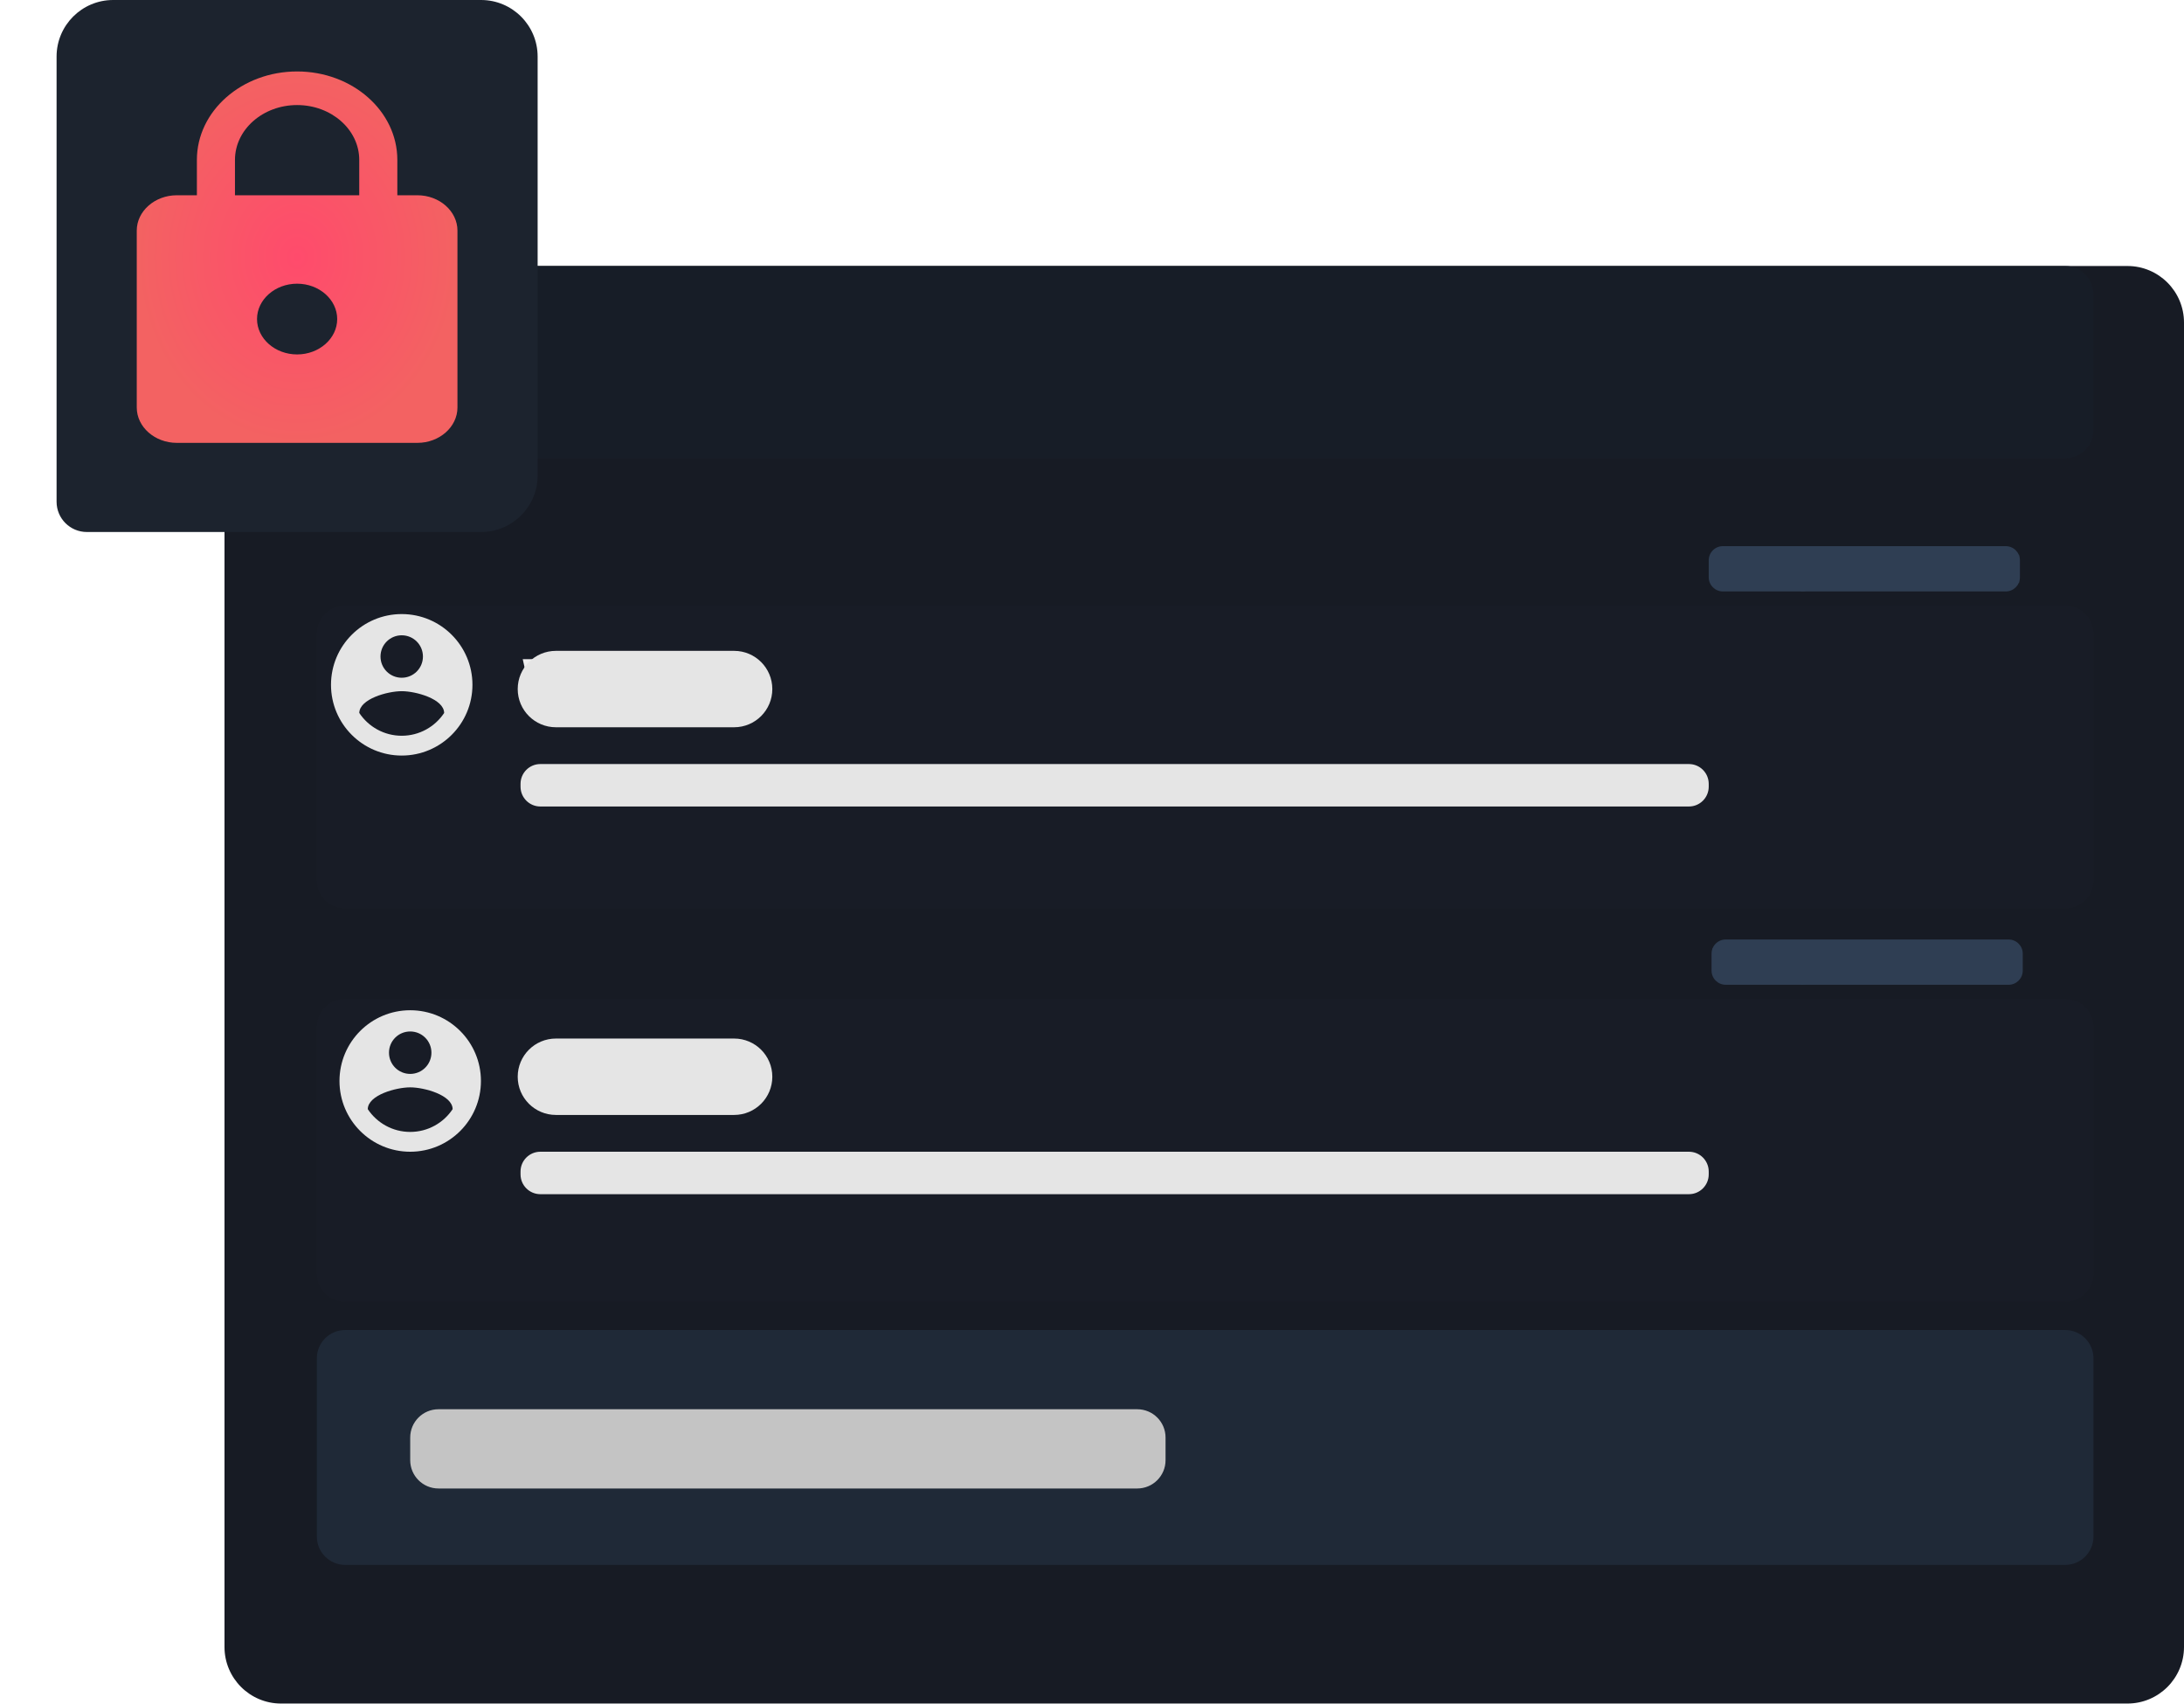
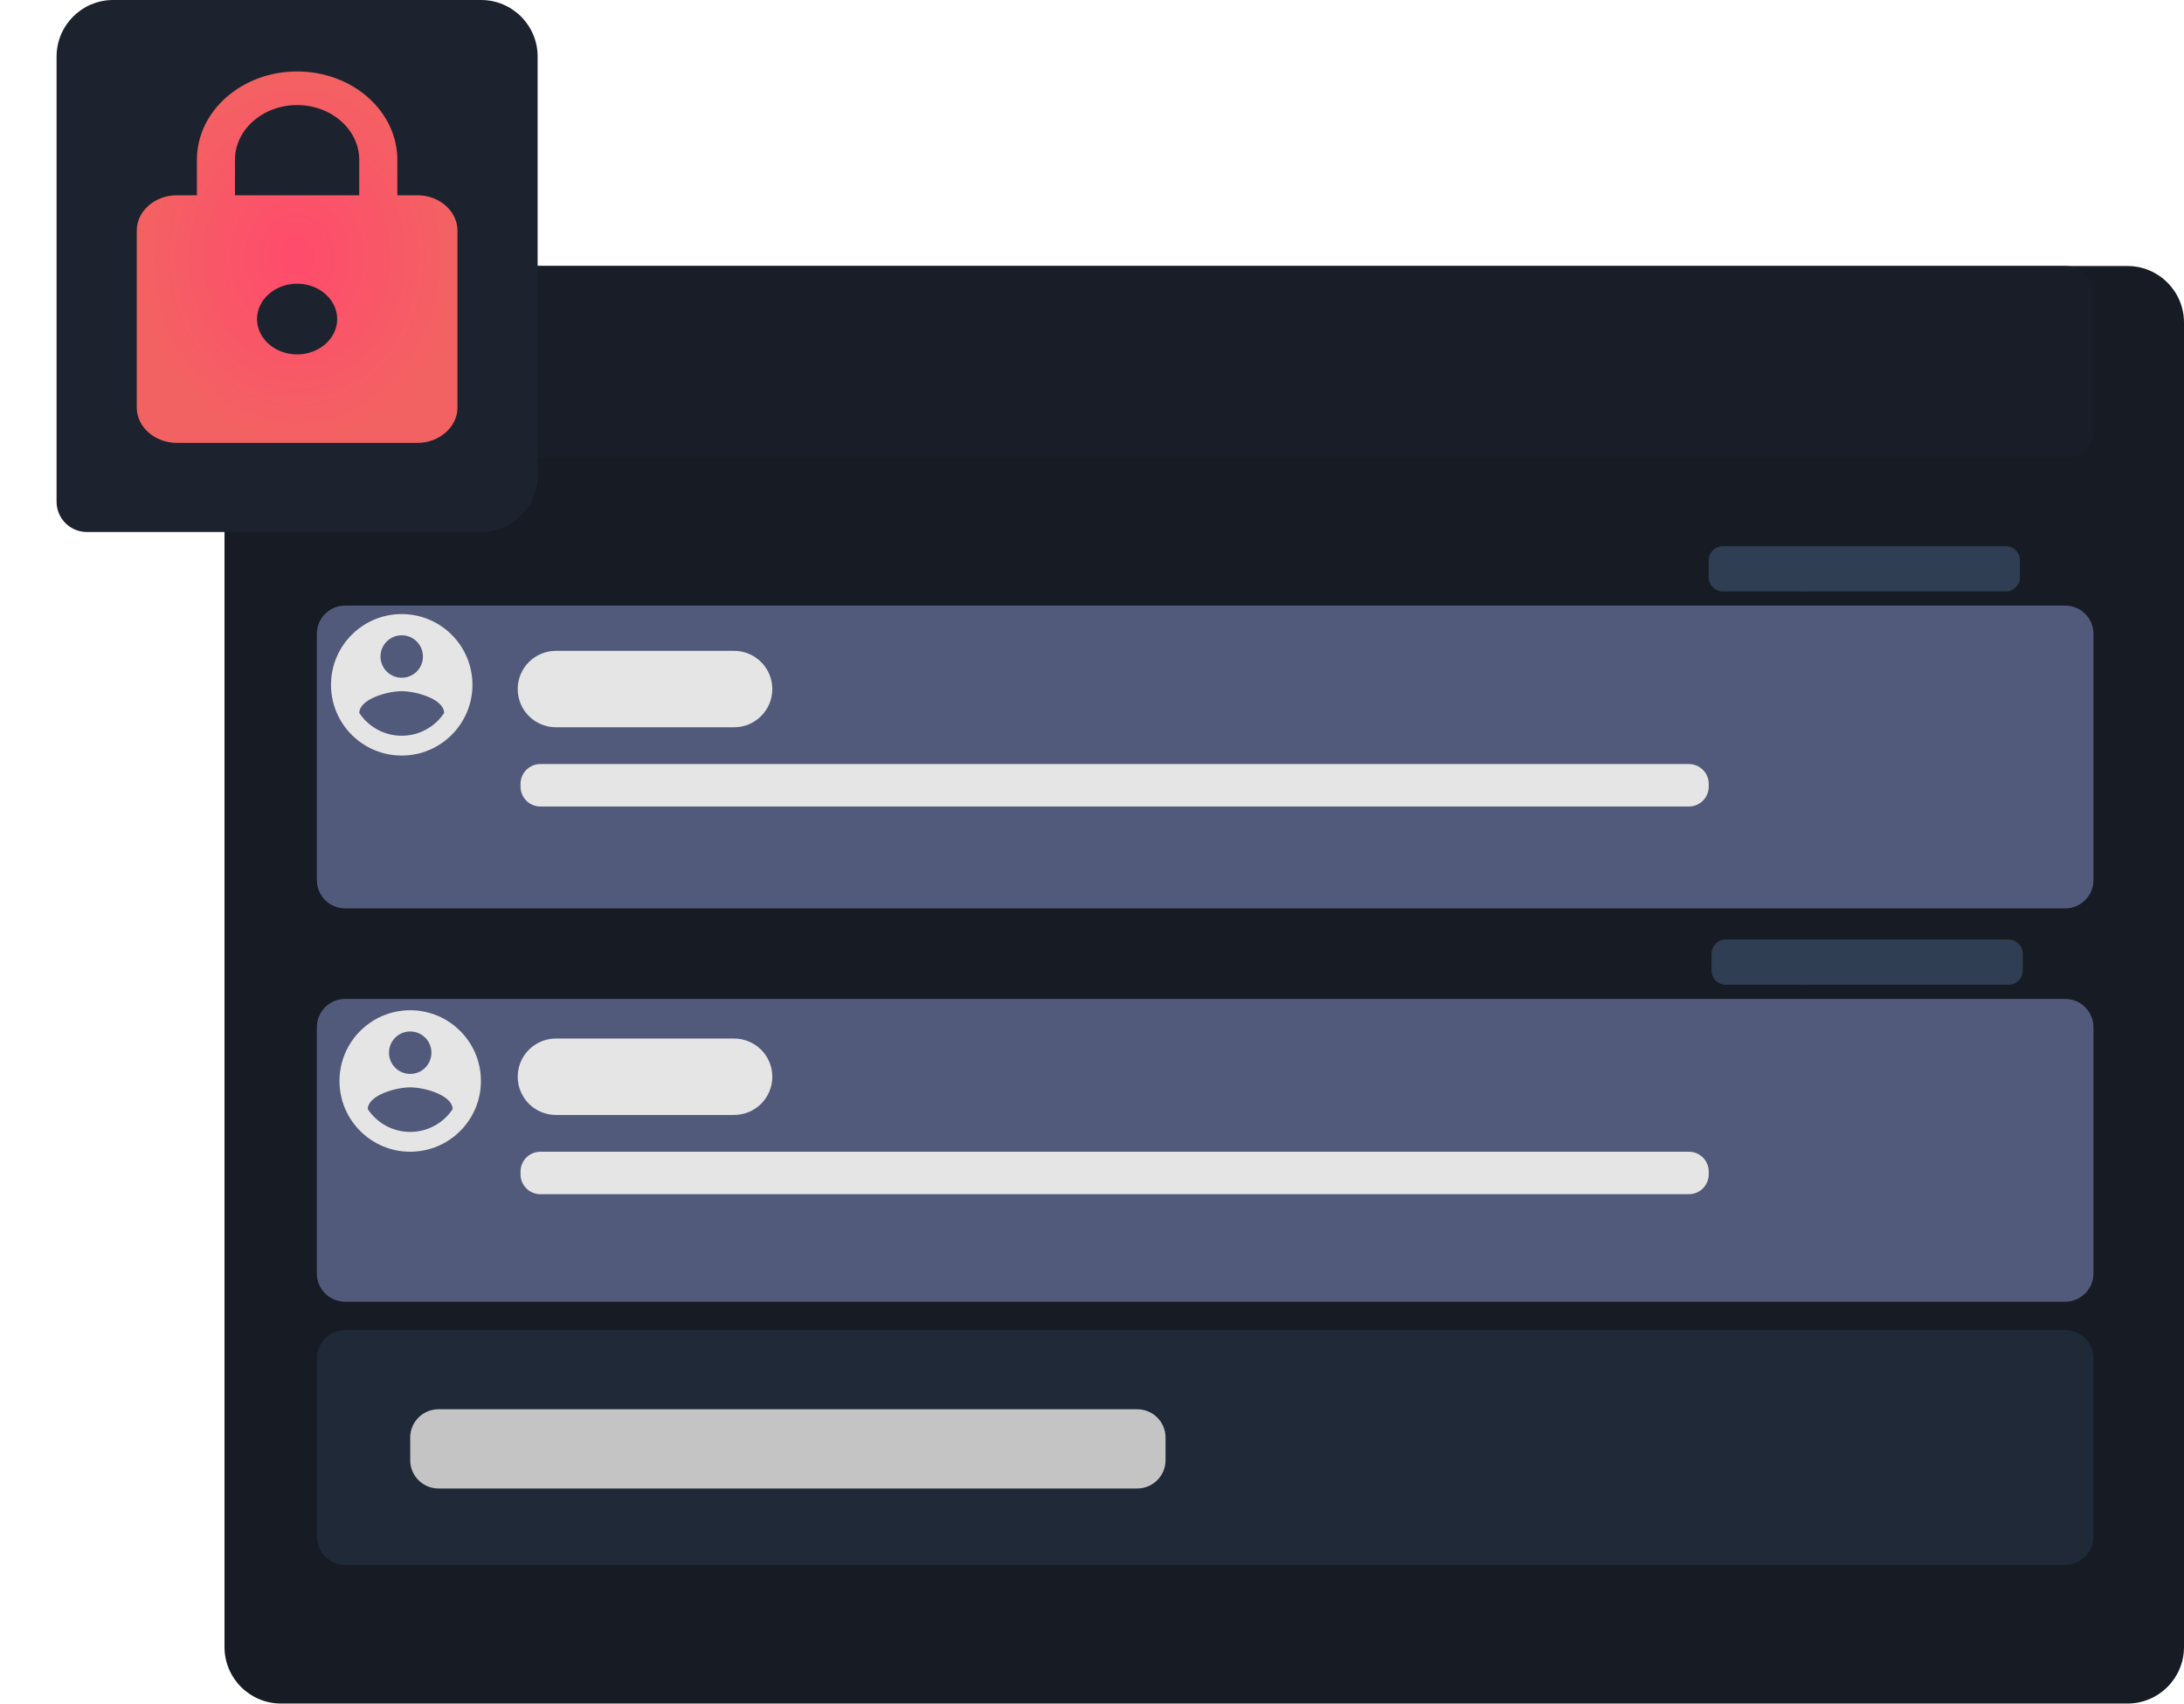
<svg xmlns="http://www.w3.org/2000/svg" width="772" height="602" viewBox="0 0 772 602" fill="none">
  <path d="M99.354 94H341.057H752C763.046 94 772 102.954 772 114V582C772 593.046 763.046 602 752 602H99.354C88.308 602 79.354 593.046 79.354 582V114C79.354 102.954 88.308 94 99.354 94Z" fill="#171B24" />
-   <path d="M112 104C112 98.477 116.477 94 122 94H730C735.523 94 740 98.477 740 104V152C740 157.523 735.523 162 730 162H122C116.477 162 112 157.523 112 152V104Z" fill="#181D27" fill-opacity="0.9" />
+   <path d="M112 104C112 98.477 116.477 94 122 94H730C735.523 94 740 98.477 740 104V152C740 157.523 735.523 162 730 162H122C116.477 162 112 157.523 112 152V104Z" fill="#181D27" fillOpacity="0.9" />
  <rect x="112" y="470" width="628" height="83" rx="10" fill="#1F2937" />
  <path d="M199.18 245.078L201.477 232.938H204.98L201.195 250H197.656L194.879 238.586L192.102 250H188.562L184.777 232.938H188.281L190.59 245.055L193.402 232.938H196.379L199.18 245.078ZM214.027 248.711C213.191 249.727 212.035 250.234 210.559 250.234C209.199 250.234 208.16 249.844 207.441 249.062C206.73 248.281 206.367 247.137 206.352 245.629V237.32H209.738V245.512C209.738 246.832 210.34 247.492 211.543 247.492C212.691 247.492 213.48 247.094 213.91 246.297V237.32H217.309V250H214.121L214.027 248.711ZM224.691 241.105L226.824 237.32H230.445L226.836 243.531L230.598 250H226.965L224.703 246.016L222.453 250H218.809L222.57 243.531L218.973 237.32H222.605L224.691 241.105ZM236.902 241.105L239.035 237.32H242.656L239.047 243.531L242.809 250H239.176L236.914 246.016L234.664 250H231.02L234.781 243.531L231.184 237.32H234.816L236.902 241.105ZM249.02 245.207L251.363 237.32H254.996L249.898 251.969L249.617 252.637C248.859 254.293 247.609 255.121 245.867 255.121C245.375 255.121 244.875 255.047 244.367 254.898V252.332L244.883 252.344C245.523 252.344 246 252.246 246.312 252.051C246.633 251.855 246.883 251.531 247.062 251.078L247.461 250.035L243.02 237.32H246.664L249.02 245.207Z" fill="#F3F3F3" />
  <path d="M613.459 197.708H610.41V206H608.359V197.708H605.352V196.047H613.459V197.708ZM612.775 202.233C612.775 201.5 612.917 200.846 613.199 200.271C613.482 199.697 613.887 199.253 614.416 198.938C614.949 198.624 615.567 198.467 616.269 198.467C617.267 198.467 618.08 198.772 618.709 199.383C619.342 199.993 619.696 200.823 619.769 201.871L619.782 202.377C619.782 203.512 619.465 204.423 618.832 205.111C618.199 205.795 617.349 206.137 616.282 206.137C615.216 206.137 614.364 205.795 613.726 205.111C613.092 204.428 612.775 203.498 612.775 202.322V202.233ZM614.751 202.377C614.751 203.079 614.883 203.617 615.147 203.99C615.412 204.359 615.79 204.544 616.282 204.544C616.761 204.544 617.134 204.362 617.403 203.997C617.672 203.628 617.807 203.04 617.807 202.233C617.807 201.545 617.672 201.012 617.403 200.634C617.134 200.256 616.756 200.066 616.269 200.066C615.785 200.066 615.412 200.256 615.147 200.634C614.883 201.007 614.751 201.589 614.751 202.377ZM620.691 202.247C620.691 201.094 620.949 200.176 621.464 199.492C621.983 198.809 622.692 198.467 623.59 198.467C624.31 198.467 624.905 198.736 625.374 199.273V195.5H627.356V206H625.572L625.477 205.214C624.984 205.829 624.351 206.137 623.576 206.137C622.706 206.137 622.006 205.795 621.478 205.111C620.953 204.423 620.691 203.468 620.691 202.247ZM622.667 202.391C622.667 203.083 622.788 203.614 623.029 203.983C623.271 204.353 623.622 204.537 624.082 204.537C624.693 204.537 625.123 204.28 625.374 203.765V200.846C625.128 200.331 624.702 200.073 624.096 200.073C623.143 200.073 622.667 200.846 622.667 202.391ZM633.174 206C633.083 205.822 633.017 205.601 632.976 205.337C632.497 205.87 631.875 206.137 631.109 206.137C630.385 206.137 629.783 205.927 629.305 205.508C628.831 205.089 628.594 204.56 628.594 203.922C628.594 203.138 628.883 202.536 629.462 202.117C630.045 201.698 630.886 201.486 631.984 201.481H632.894V201.058C632.894 200.716 632.805 200.442 632.627 200.237C632.454 200.032 632.178 199.93 631.8 199.93C631.467 199.93 631.205 200.009 631.014 200.169C630.827 200.328 630.733 200.547 630.733 200.825H628.758C628.758 200.397 628.89 200 629.154 199.636C629.419 199.271 629.792 198.986 630.275 198.781C630.758 198.572 631.301 198.467 631.902 198.467C632.814 198.467 633.536 198.697 634.069 199.157C634.607 199.613 634.876 200.256 634.876 201.085V204.291C634.881 204.993 634.979 205.524 635.17 205.884V206H633.174ZM631.54 204.626C631.832 204.626 632.101 204.562 632.347 204.435C632.593 204.302 632.775 204.127 632.894 203.908V202.637H632.155C631.166 202.637 630.64 202.979 630.576 203.662L630.569 203.778C630.569 204.024 630.656 204.227 630.829 204.387C631.002 204.546 631.239 204.626 631.54 204.626ZM639.046 203.204L640.413 198.604H642.532L639.559 207.148L639.395 207.538C638.952 208.504 638.223 208.987 637.207 208.987C636.92 208.987 636.628 208.944 636.332 208.857V207.36L636.633 207.367C637.007 207.367 637.285 207.31 637.467 207.196C637.654 207.082 637.799 206.893 637.904 206.629L638.137 206.021L635.546 198.604H637.672L639.046 203.204ZM651.084 206C650.993 205.822 650.927 205.601 650.886 205.337C650.407 205.87 649.785 206.137 649.02 206.137C648.295 206.137 647.693 205.927 647.215 205.508C646.741 205.089 646.504 204.56 646.504 203.922C646.504 203.138 646.793 202.536 647.372 202.117C647.955 201.698 648.796 201.486 649.895 201.481H650.804V201.058C650.804 200.716 650.715 200.442 650.537 200.237C650.364 200.032 650.088 199.93 649.71 199.93C649.377 199.93 649.115 200.009 648.924 200.169C648.737 200.328 648.644 200.547 648.644 200.825H646.668C646.668 200.397 646.8 200 647.064 199.636C647.329 199.271 647.702 198.986 648.186 198.781C648.669 198.572 649.211 198.467 649.812 198.467C650.724 198.467 651.446 198.697 651.979 199.157C652.517 199.613 652.786 200.256 652.786 201.085V204.291C652.791 204.993 652.889 205.524 653.08 205.884V206H651.084ZM649.45 204.626C649.742 204.626 650.011 204.562 650.257 204.435C650.503 204.302 650.685 204.127 650.804 203.908V202.637H650.065C649.076 202.637 648.55 202.979 648.486 203.662L648.479 203.778C648.479 204.024 648.566 204.227 648.739 204.387C648.912 204.546 649.149 204.626 649.45 204.626ZM656.669 196.785V198.604H657.934V200.053H656.669V203.744C656.669 204.018 656.721 204.214 656.826 204.332C656.931 204.451 657.132 204.51 657.428 204.51C657.646 204.51 657.84 204.494 658.009 204.462V205.959C657.621 206.077 657.223 206.137 656.812 206.137C655.427 206.137 654.721 205.437 654.693 204.038V200.053H653.613V198.604H654.693V196.785H656.669ZM667.237 206H665.262V198.385L662.903 199.116V197.51L667.025 196.033H667.237V206ZM670.655 205.029C670.655 204.715 670.76 204.46 670.97 204.264C671.184 204.068 671.451 203.97 671.77 203.97C672.093 203.97 672.36 204.068 672.569 204.264C672.784 204.46 672.891 204.715 672.891 205.029C672.891 205.339 672.786 205.592 672.576 205.788C672.367 205.979 672.098 206.075 671.77 206.075C671.446 206.075 671.179 205.979 670.97 205.788C670.76 205.592 670.655 205.339 670.655 205.029ZM670.655 199.431C670.655 199.116 670.76 198.861 670.97 198.665C671.184 198.469 671.451 198.371 671.77 198.371C672.093 198.371 672.36 198.469 672.569 198.665C672.784 198.861 672.891 199.116 672.891 199.431C672.891 199.741 672.786 199.993 672.576 200.189C672.367 200.381 672.098 200.477 671.77 200.477C671.446 200.477 671.179 200.381 670.97 200.189C670.76 199.993 670.655 199.741 670.655 199.431ZM679.228 206H677.252V198.385L674.894 199.116V197.51L679.016 196.033H679.228V206ZM688.955 198.692C688.955 199.175 688.834 199.604 688.593 199.978C688.351 200.351 688.019 200.65 687.595 200.873C688.078 201.105 688.461 201.427 688.743 201.837C689.026 202.243 689.167 202.721 689.167 203.272C689.167 204.157 688.866 204.856 688.265 205.371C687.663 205.882 686.845 206.137 685.811 206.137C684.776 206.137 683.956 205.879 683.35 205.364C682.743 204.849 682.44 204.152 682.44 203.272C682.44 202.721 682.582 202.24 682.864 201.83C683.147 201.42 683.527 201.101 684.006 200.873C683.582 200.65 683.249 200.351 683.008 199.978C682.771 199.604 682.652 199.175 682.652 198.692C682.652 197.845 682.935 197.17 683.5 196.669C684.065 196.163 684.833 195.91 685.804 195.91C686.77 195.91 687.535 196.161 688.101 196.662C688.67 197.159 688.955 197.836 688.955 198.692ZM687.185 203.129C687.185 202.696 687.059 202.35 686.809 202.09C686.558 201.83 686.221 201.7 685.797 201.7C685.378 201.7 685.043 201.83 684.792 202.09C684.541 202.345 684.416 202.691 684.416 203.129C684.416 203.553 684.539 203.895 684.785 204.154C685.031 204.414 685.373 204.544 685.811 204.544C686.239 204.544 686.574 204.419 686.815 204.168C687.062 203.917 687.185 203.571 687.185 203.129ZM686.979 198.788C686.979 198.401 686.877 198.091 686.672 197.858C686.467 197.621 686.177 197.503 685.804 197.503C685.435 197.503 685.147 197.617 684.942 197.845C684.737 198.073 684.635 198.387 684.635 198.788C684.635 199.185 684.737 199.504 684.942 199.745C685.147 199.987 685.437 200.107 685.811 200.107C686.184 200.107 686.471 199.987 686.672 199.745C686.877 199.504 686.979 199.185 686.979 198.788ZM696.256 202.493V206H694.205V196.047H698.088C698.835 196.047 699.492 196.184 700.057 196.457C700.626 196.73 701.064 197.12 701.369 197.626C701.674 198.127 701.827 198.699 701.827 199.342C701.827 200.317 701.492 201.087 700.822 201.652C700.157 202.213 699.234 202.493 698.054 202.493H696.256ZM696.256 200.832H698.088C698.63 200.832 699.043 200.704 699.325 200.449C699.612 200.194 699.756 199.829 699.756 199.355C699.756 198.868 699.612 198.474 699.325 198.173C699.038 197.872 698.642 197.717 698.136 197.708H696.256V200.832ZM705.922 196.047L708.479 203.266L711.021 196.047H713.715V206H711.657V203.279L711.862 198.583L709.176 206H707.768L705.088 198.59L705.293 203.279V206H703.242V196.047H705.922Z" fill="#303A49" />
-   <rect x="112" y="214" width="628" height="107" rx="10" fill="#515A7A" fill-opacity="0.03" />
+   <rect x="112" y="214" width="628" height="107" rx="10" fill="#515A7A" fillOpacity="0.03" />
  <path d="M199.285 383.316C199.152 385.152 198.473 386.598 197.246 387.652C196.027 388.707 194.418 389.234 192.418 389.234C190.23 389.234 188.508 388.5 187.25 387.031C186 385.555 185.375 383.531 185.375 380.961V379.918C185.375 378.277 185.664 376.832 186.242 375.582C186.82 374.332 187.645 373.375 188.715 372.711C189.793 372.039 191.043 371.703 192.465 371.703C194.434 371.703 196.02 372.23 197.223 373.285C198.426 374.34 199.121 375.82 199.309 377.727H195.793C195.707 376.625 195.398 375.828 194.867 375.336C194.344 374.836 193.543 374.586 192.465 374.586C191.293 374.586 190.414 375.008 189.828 375.852C189.25 376.688 188.953 377.988 188.938 379.754V381.043C188.938 382.887 189.215 384.234 189.77 385.086C190.332 385.938 191.215 386.363 192.418 386.363C193.504 386.363 194.312 386.117 194.844 385.625C195.383 385.125 195.691 384.355 195.77 383.316H199.285ZM206.199 380.105L208.332 376.32H211.953L208.344 382.531L212.105 389H208.473L206.211 385.016L203.961 389H200.316L204.078 382.531L200.48 376.32H204.113L206.199 380.105ZM217.156 389H213.758V371H217.156V389ZM224.703 384.863L227.059 376.32H230.598L226.32 389H223.086L218.809 376.32H222.348L224.703 384.863ZM239.258 389C239.102 388.695 238.988 388.316 238.918 387.863C238.098 388.777 237.031 389.234 235.719 389.234C234.477 389.234 233.445 388.875 232.625 388.156C231.812 387.438 231.406 386.531 231.406 385.438C231.406 384.094 231.902 383.062 232.895 382.344C233.895 381.625 235.336 381.262 237.219 381.254H238.777V380.527C238.777 379.941 238.625 379.473 238.32 379.121C238.023 378.77 237.551 378.594 236.902 378.594C236.332 378.594 235.883 378.73 235.555 379.004C235.234 379.277 235.074 379.652 235.074 380.129H231.688C231.688 379.395 231.914 378.715 232.367 378.09C232.82 377.465 233.461 376.977 234.289 376.625C235.117 376.266 236.047 376.086 237.078 376.086C238.641 376.086 239.879 376.48 240.793 377.27C241.715 378.051 242.176 379.152 242.176 380.574V386.07C242.184 387.273 242.352 388.184 242.68 388.801V389H239.258ZM236.457 386.645C236.957 386.645 237.418 386.535 237.84 386.316C238.262 386.09 238.574 385.789 238.777 385.414V383.234H237.512C235.816 383.234 234.914 383.82 234.805 384.992L234.793 385.191C234.793 385.613 234.941 385.961 235.238 386.234C235.535 386.508 235.941 386.645 236.457 386.645ZM247.895 376.32L248 377.785C248.906 376.652 250.121 376.086 251.645 376.086C252.988 376.086 253.988 376.48 254.645 377.27C255.301 378.059 255.637 379.238 255.652 380.809V389H252.266V380.891C252.266 380.172 252.109 379.652 251.797 379.332C251.484 379.004 250.965 378.84 250.238 378.84C249.285 378.84 248.57 379.246 248.094 380.059V389H244.707V376.32H247.895Z" fill="#F3F3F3" />
  <path d="M613.459 336.708H610.41V345H608.359V336.708H605.352V335.047H613.459V336.708ZM612.775 341.233C612.775 340.5 612.917 339.846 613.199 339.271C613.482 338.697 613.887 338.253 614.416 337.938C614.949 337.624 615.567 337.467 616.269 337.467C617.267 337.467 618.08 337.772 618.709 338.383C619.342 338.993 619.696 339.823 619.769 340.871L619.782 341.377C619.782 342.512 619.465 343.423 618.832 344.111C618.199 344.795 617.349 345.137 616.282 345.137C615.216 345.137 614.364 344.795 613.726 344.111C613.092 343.428 612.775 342.498 612.775 341.322V341.233ZM614.751 341.377C614.751 342.079 614.883 342.617 615.147 342.99C615.412 343.359 615.79 343.544 616.282 343.544C616.761 343.544 617.134 343.362 617.403 342.997C617.672 342.628 617.807 342.04 617.807 341.233C617.807 340.545 617.672 340.012 617.403 339.634C617.134 339.256 616.756 339.066 616.269 339.066C615.785 339.066 615.412 339.256 615.147 339.634C614.883 340.007 614.751 340.589 614.751 341.377ZM620.691 341.247C620.691 340.094 620.949 339.176 621.464 338.492C621.983 337.809 622.692 337.467 623.59 337.467C624.31 337.467 624.905 337.736 625.374 338.273V334.5H627.356V345H625.572L625.477 344.214C624.984 344.829 624.351 345.137 623.576 345.137C622.706 345.137 622.006 344.795 621.478 344.111C620.953 343.423 620.691 342.468 620.691 341.247ZM622.667 341.391C622.667 342.083 622.788 342.614 623.029 342.983C623.271 343.353 623.622 343.537 624.082 343.537C624.693 343.537 625.123 343.28 625.374 342.765V339.846C625.128 339.331 624.702 339.073 624.096 339.073C623.143 339.073 622.667 339.846 622.667 341.391ZM633.174 345C633.083 344.822 633.017 344.601 632.976 344.337C632.497 344.87 631.875 345.137 631.109 345.137C630.385 345.137 629.783 344.927 629.305 344.508C628.831 344.089 628.594 343.56 628.594 342.922C628.594 342.138 628.883 341.536 629.462 341.117C630.045 340.698 630.886 340.486 631.984 340.481H632.894V340.058C632.894 339.716 632.805 339.442 632.627 339.237C632.454 339.032 632.178 338.93 631.8 338.93C631.467 338.93 631.205 339.009 631.014 339.169C630.827 339.328 630.733 339.547 630.733 339.825H628.758C628.758 339.397 628.89 339 629.154 338.636C629.419 338.271 629.792 337.986 630.275 337.781C630.758 337.572 631.301 337.467 631.902 337.467C632.814 337.467 633.536 337.697 634.069 338.157C634.607 338.613 634.876 339.256 634.876 340.085V343.291C634.881 343.993 634.979 344.524 635.17 344.884V345H633.174ZM631.54 343.626C631.832 343.626 632.101 343.562 632.347 343.435C632.593 343.302 632.775 343.127 632.894 342.908V341.637H632.155C631.166 341.637 630.64 341.979 630.576 342.662L630.569 342.778C630.569 343.024 630.656 343.227 630.829 343.387C631.002 343.546 631.239 343.626 631.54 343.626ZM639.046 342.204L640.413 337.604H642.532L639.559 346.148L639.395 346.538C638.952 347.504 638.223 347.987 637.207 347.987C636.92 347.987 636.628 347.944 636.332 347.857V346.36L636.633 346.367C637.007 346.367 637.285 346.31 637.467 346.196C637.654 346.082 637.799 345.893 637.904 345.629L638.137 345.021L635.546 337.604H637.672L639.046 342.204ZM651.084 345C650.993 344.822 650.927 344.601 650.886 344.337C650.407 344.87 649.785 345.137 649.02 345.137C648.295 345.137 647.693 344.927 647.215 344.508C646.741 344.089 646.504 343.56 646.504 342.922C646.504 342.138 646.793 341.536 647.372 341.117C647.955 340.698 648.796 340.486 649.895 340.481H650.804V340.058C650.804 339.716 650.715 339.442 650.537 339.237C650.364 339.032 650.088 338.93 649.71 338.93C649.377 338.93 649.115 339.009 648.924 339.169C648.737 339.328 648.644 339.547 648.644 339.825H646.668C646.668 339.397 646.8 339 647.064 338.636C647.329 338.271 647.702 337.986 648.186 337.781C648.669 337.572 649.211 337.467 649.812 337.467C650.724 337.467 651.446 337.697 651.979 338.157C652.517 338.613 652.786 339.256 652.786 340.085V343.291C652.791 343.993 652.889 344.524 653.08 344.884V345H651.084ZM649.45 343.626C649.742 343.626 650.011 343.562 650.257 343.435C650.503 343.302 650.685 343.127 650.804 342.908V341.637H650.065C649.076 341.637 648.55 341.979 648.486 342.662L648.479 342.778C648.479 343.024 648.566 343.227 648.739 343.387C648.912 343.546 649.149 343.626 649.45 343.626ZM656.669 335.785V337.604H657.934V339.053H656.669V342.744C656.669 343.018 656.721 343.214 656.826 343.332C656.931 343.451 657.132 343.51 657.428 343.51C657.646 343.51 657.84 343.494 658.009 343.462V344.959C657.621 345.077 657.223 345.137 656.812 345.137C655.427 345.137 654.721 344.437 654.693 343.038V339.053H653.613V337.604H654.693V335.785H656.669ZM667.237 345H665.262V337.385L662.903 338.116V336.51L667.025 335.033H667.237V345ZM670.655 344.029C670.655 343.715 670.76 343.46 670.97 343.264C671.184 343.068 671.451 342.97 671.77 342.97C672.093 342.97 672.36 343.068 672.569 343.264C672.784 343.46 672.891 343.715 672.891 344.029C672.891 344.339 672.786 344.592 672.576 344.788C672.367 344.979 672.098 345.075 671.77 345.075C671.446 345.075 671.179 344.979 670.97 344.788C670.76 344.592 670.655 344.339 670.655 344.029ZM670.655 338.431C670.655 338.116 670.76 337.861 670.97 337.665C671.184 337.469 671.451 337.371 671.77 337.371C672.093 337.371 672.36 337.469 672.569 337.665C672.784 337.861 672.891 338.116 672.891 338.431C672.891 338.741 672.786 338.993 672.576 339.189C672.367 339.381 672.098 339.477 671.77 339.477C671.446 339.477 671.179 339.381 670.97 339.189C670.76 338.993 670.655 338.741 670.655 338.431ZM681.251 345H674.429V343.646L677.648 340.215C678.09 339.732 678.416 339.31 678.626 338.95C678.84 338.59 678.947 338.248 678.947 337.925C678.947 337.483 678.836 337.136 678.612 336.886C678.389 336.631 678.07 336.503 677.655 336.503C677.209 336.503 676.855 336.658 676.596 336.968C676.34 337.273 676.213 337.676 676.213 338.178H674.23C674.23 337.572 674.374 337.018 674.661 336.517C674.953 336.015 675.363 335.623 675.892 335.341C676.42 335.054 677.02 334.91 677.689 334.91C678.715 334.91 679.51 335.156 680.075 335.648C680.645 336.141 680.93 336.836 680.93 337.733C680.93 338.226 680.802 338.727 680.547 339.237C680.292 339.748 679.854 340.342 679.234 341.021L676.972 343.407H681.251V345ZM687.267 345H685.291V337.385L682.933 338.116V336.51L687.055 335.033H687.267V345ZM696.256 341.493V345H694.205V335.047H698.088C698.835 335.047 699.492 335.184 700.057 335.457C700.626 335.73 701.064 336.12 701.369 336.626C701.674 337.127 701.827 337.699 701.827 338.342C701.827 339.317 701.492 340.087 700.822 340.652C700.157 341.213 699.234 341.493 698.054 341.493H696.256ZM696.256 339.832H698.088C698.63 339.832 699.043 339.704 699.325 339.449C699.612 339.194 699.756 338.829 699.756 338.355C699.756 337.868 699.612 337.474 699.325 337.173C699.038 336.872 698.642 336.717 698.136 336.708H696.256V339.832ZM705.922 335.047L708.479 342.266L711.021 335.047H713.715V345H711.657V342.279L711.862 337.583L709.176 345H707.768L705.088 337.59L705.293 342.279V345H703.242V335.047H705.922Z" fill="#303A49" />
-   <rect x="112" y="353" width="628" height="107" rx="10" fill="#515A7A" fill-opacity="0.03" />
+   <rect x="112" y="353" width="628" height="107" rx="10" fill="#515A7A" fillOpacity="0.03" />
  <path d="M145 357C131.2 357 120 368.2 120 382C120 395.8 131.2 407 145 407C158.8 407 170 395.8 170 382C170 368.2 158.8 357 145 357ZM145 364.5C149.15 364.5 152.5 367.85 152.5 372C152.5 376.15 149.15 379.5 145 379.5C140.85 379.5 137.5 376.15 137.5 372C137.5 367.85 140.85 364.5 145 364.5ZM145 400C138.75 400 133.225 396.8 130 391.95C130.075 386.975 140 384.25 145 384.25C149.975 384.25 159.925 386.975 160 391.95C156.775 396.8 151.25 400 145 400Z" fill="#E5E5E5" />
  <path d="M142 217C128.2 217 117 228.2 117 242C117 255.8 128.2 267 142 267C155.8 267 167 255.8 167 242C167 228.2 155.8 217 142 217ZM142 224.5C146.15 224.5 149.5 227.85 149.5 232C149.5 236.15 146.15 239.5 142 239.5C137.85 239.5 134.5 236.15 134.5 232C134.5 227.85 137.85 224.5 142 224.5ZM142 260C135.75 260 130.225 256.8 127 251.95C127.075 246.975 137 244.25 142 244.25C146.975 244.25 156.925 246.975 157 251.95C153.775 256.8 148.25 260 142 260Z" fill="#E5E5E5" />
  <rect x="184" y="407" width="420" height="15" rx="7" fill="#E5E5E5" />
  <rect x="184" y="270" width="420" height="15" rx="7" fill="#E5E5E5" />
  <rect x="183" y="230" width="90" height="27" rx="13.5" fill="#E5E5E5" />
  <rect x="183" y="367" width="90" height="27" rx="13.5" fill="#E5E5E5" />
  <rect x="604" y="193" width="110" height="16" rx="5" fill="#2F3E53" />
  <rect x="605" y="332" width="110" height="16" rx="5" fill="#2F3E53" />
  <rect x="145" y="498" width="267" height="28" rx="10" fill="#C4C4C4" />
  <path d="M30.702 188H90.753H170.044C181.09 188 190.044 179.046 190.044 168V20C190.044 8.954 181.09 0 170.044 0H40C28.954 0 20 8.954 20 20V177.298C20 183.209 24.791 188 30.702 188Z" fill="#1C232E" />
  <path d="M147.533 69H140.448V56.5C140.448 39.25 124.577 25.25 105.022 25.25C85.467 25.25 69.596 39.25 69.596 56.5V69H62.511C54.717 69 48.341 74.625 48.341 81.5V144C48.341 150.875 54.717 156.5 62.511 156.5H147.533C155.327 156.5 161.703 150.875 161.703 144V81.5C161.703 74.625 155.327 69 147.533 69ZM105.022 125.25C97.228 125.25 90.852 119.625 90.852 112.75C90.852 105.875 97.228 100.25 105.022 100.25C112.816 100.25 119.192 105.875 119.192 112.75C119.192 119.625 112.816 125.25 105.022 125.25ZM126.986 69H83.058V56.5C83.058 45.812 92.906 37.125 105.022 37.125C117.138 37.125 126.986 45.812 126.986 56.5V69Z" fill="url(#paint0_radial)" />
  <defs>
    <radialGradient id="paint0_radial" cx="0" cy="0" r="1" gradientUnits="userSpaceOnUse" gradientTransform="translate(105.022 90.875) rotate(90) scale(65.625 56.6813)">
      <stop stop-color="#FF4B6C" />
      <stop offset="1" stop-color="#F36262" />
    </radialGradient>
  </defs>
</svg>
